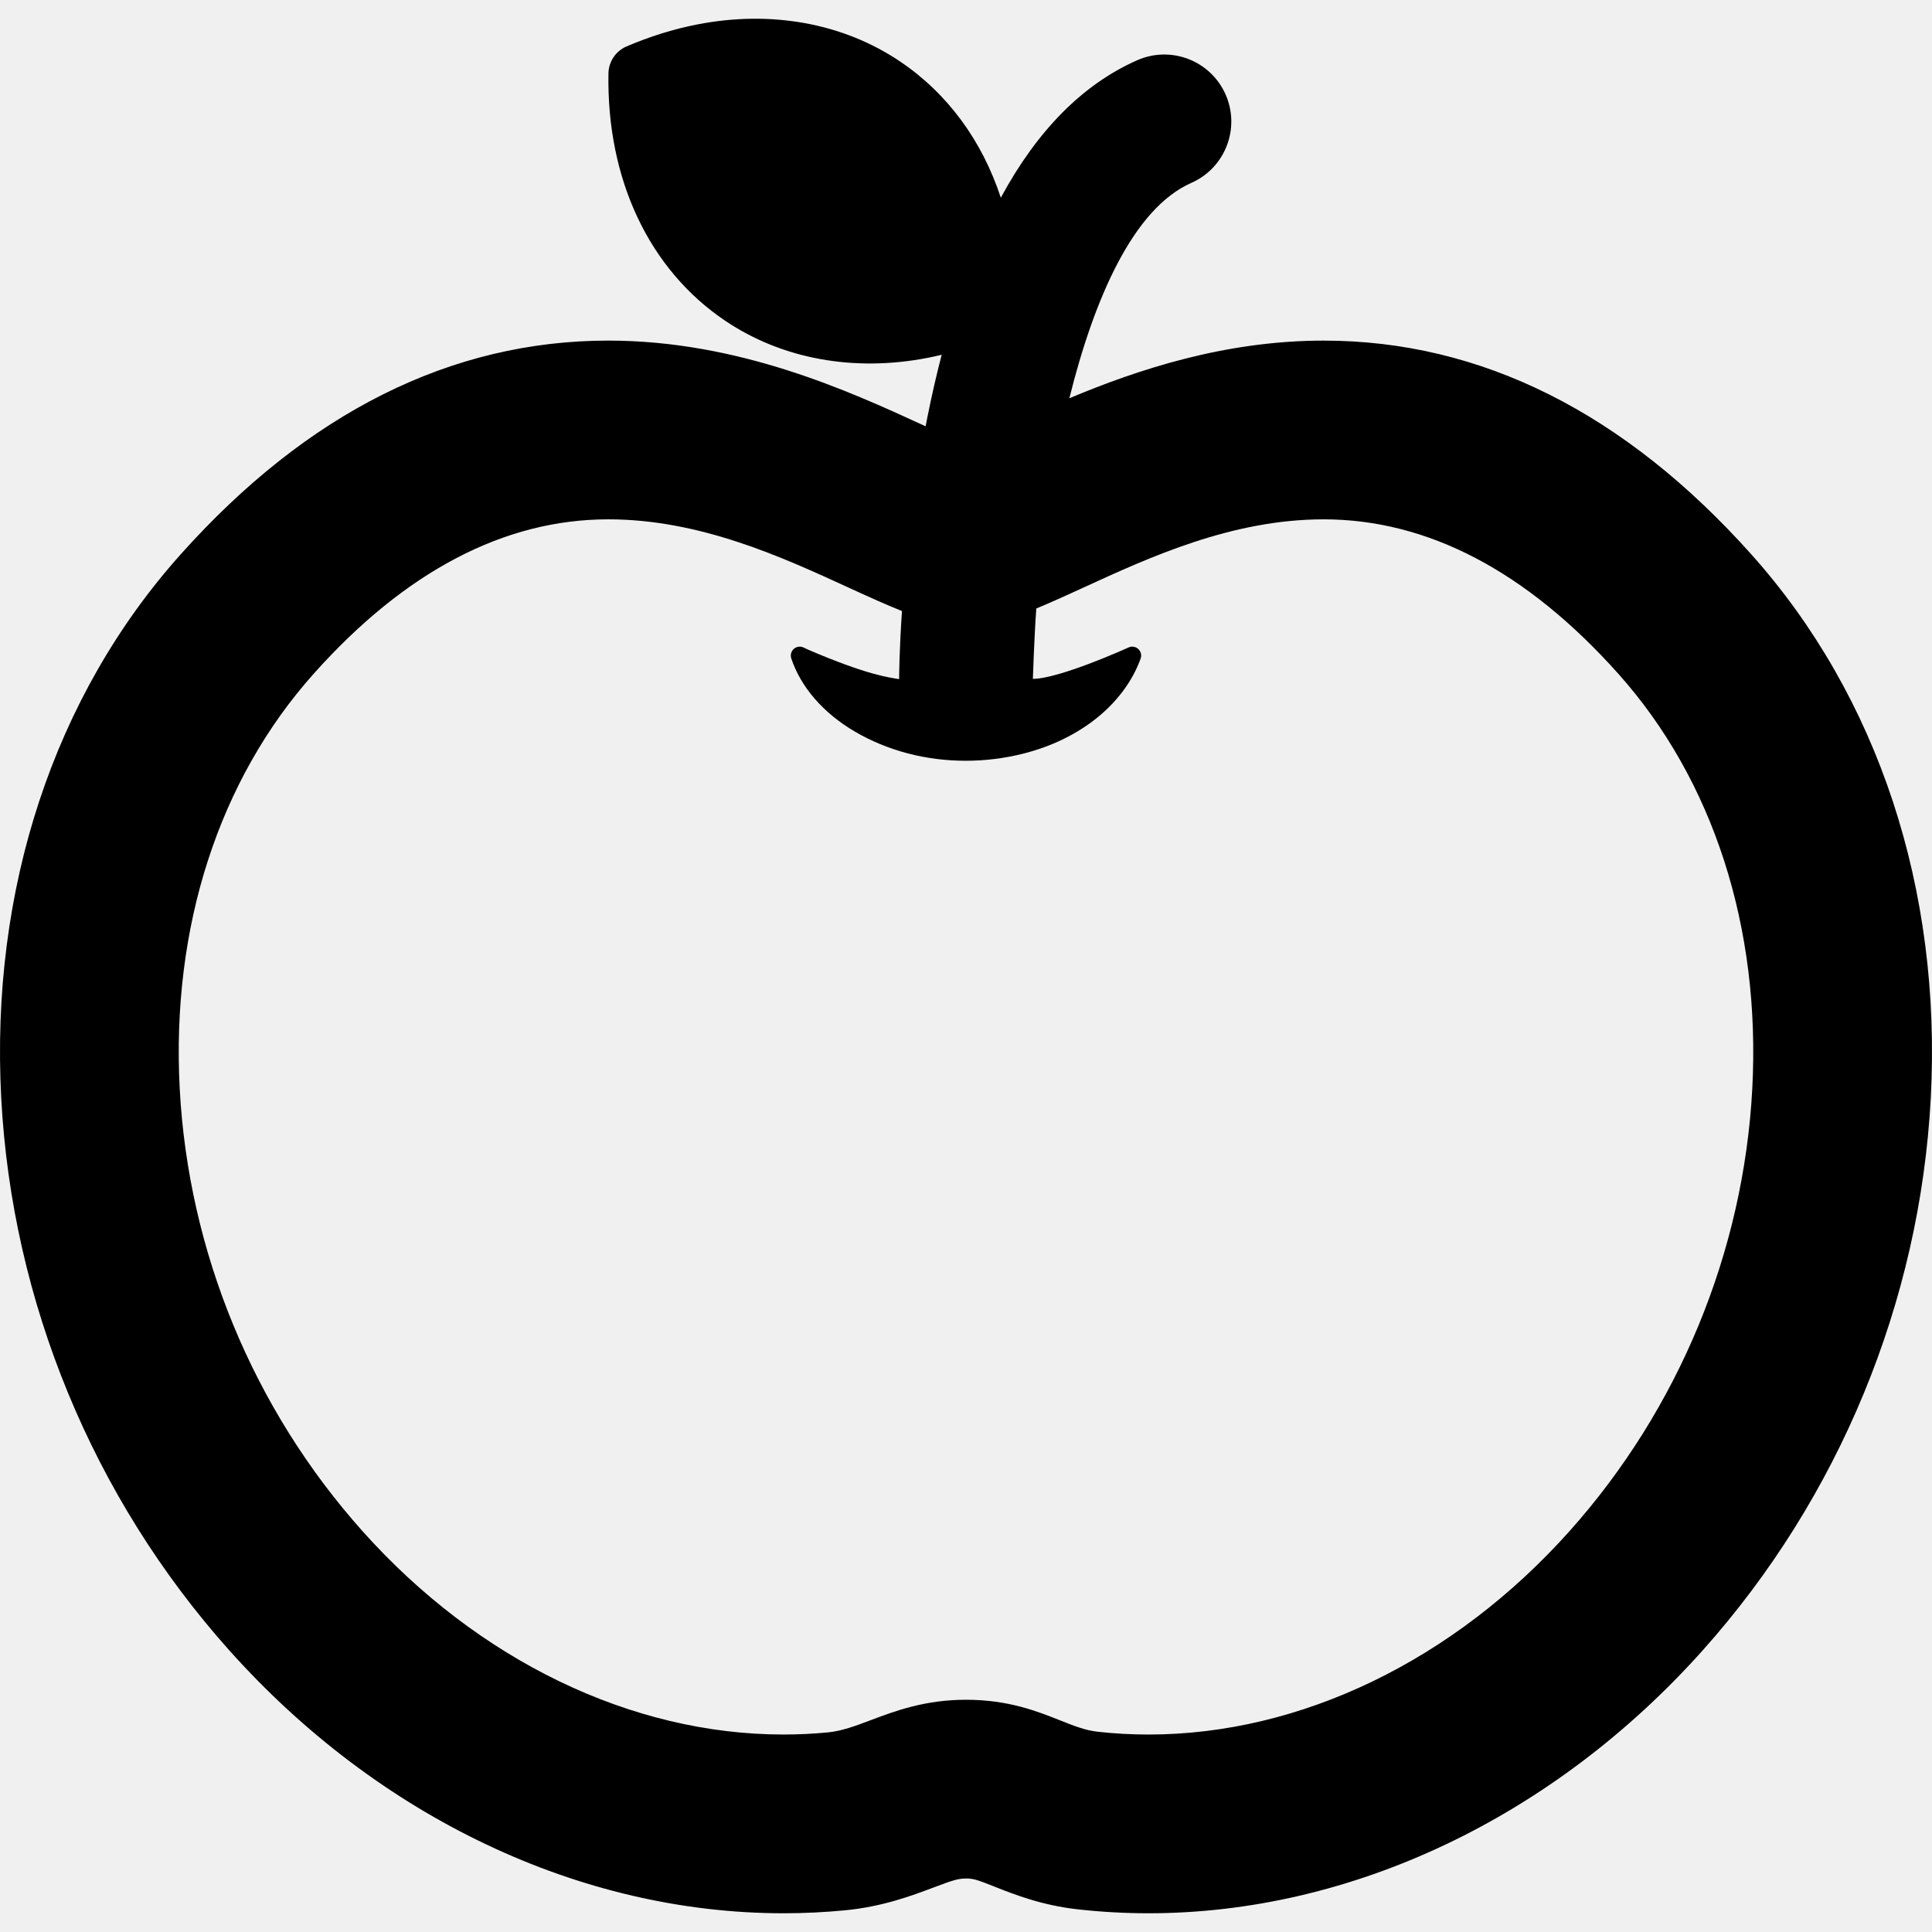
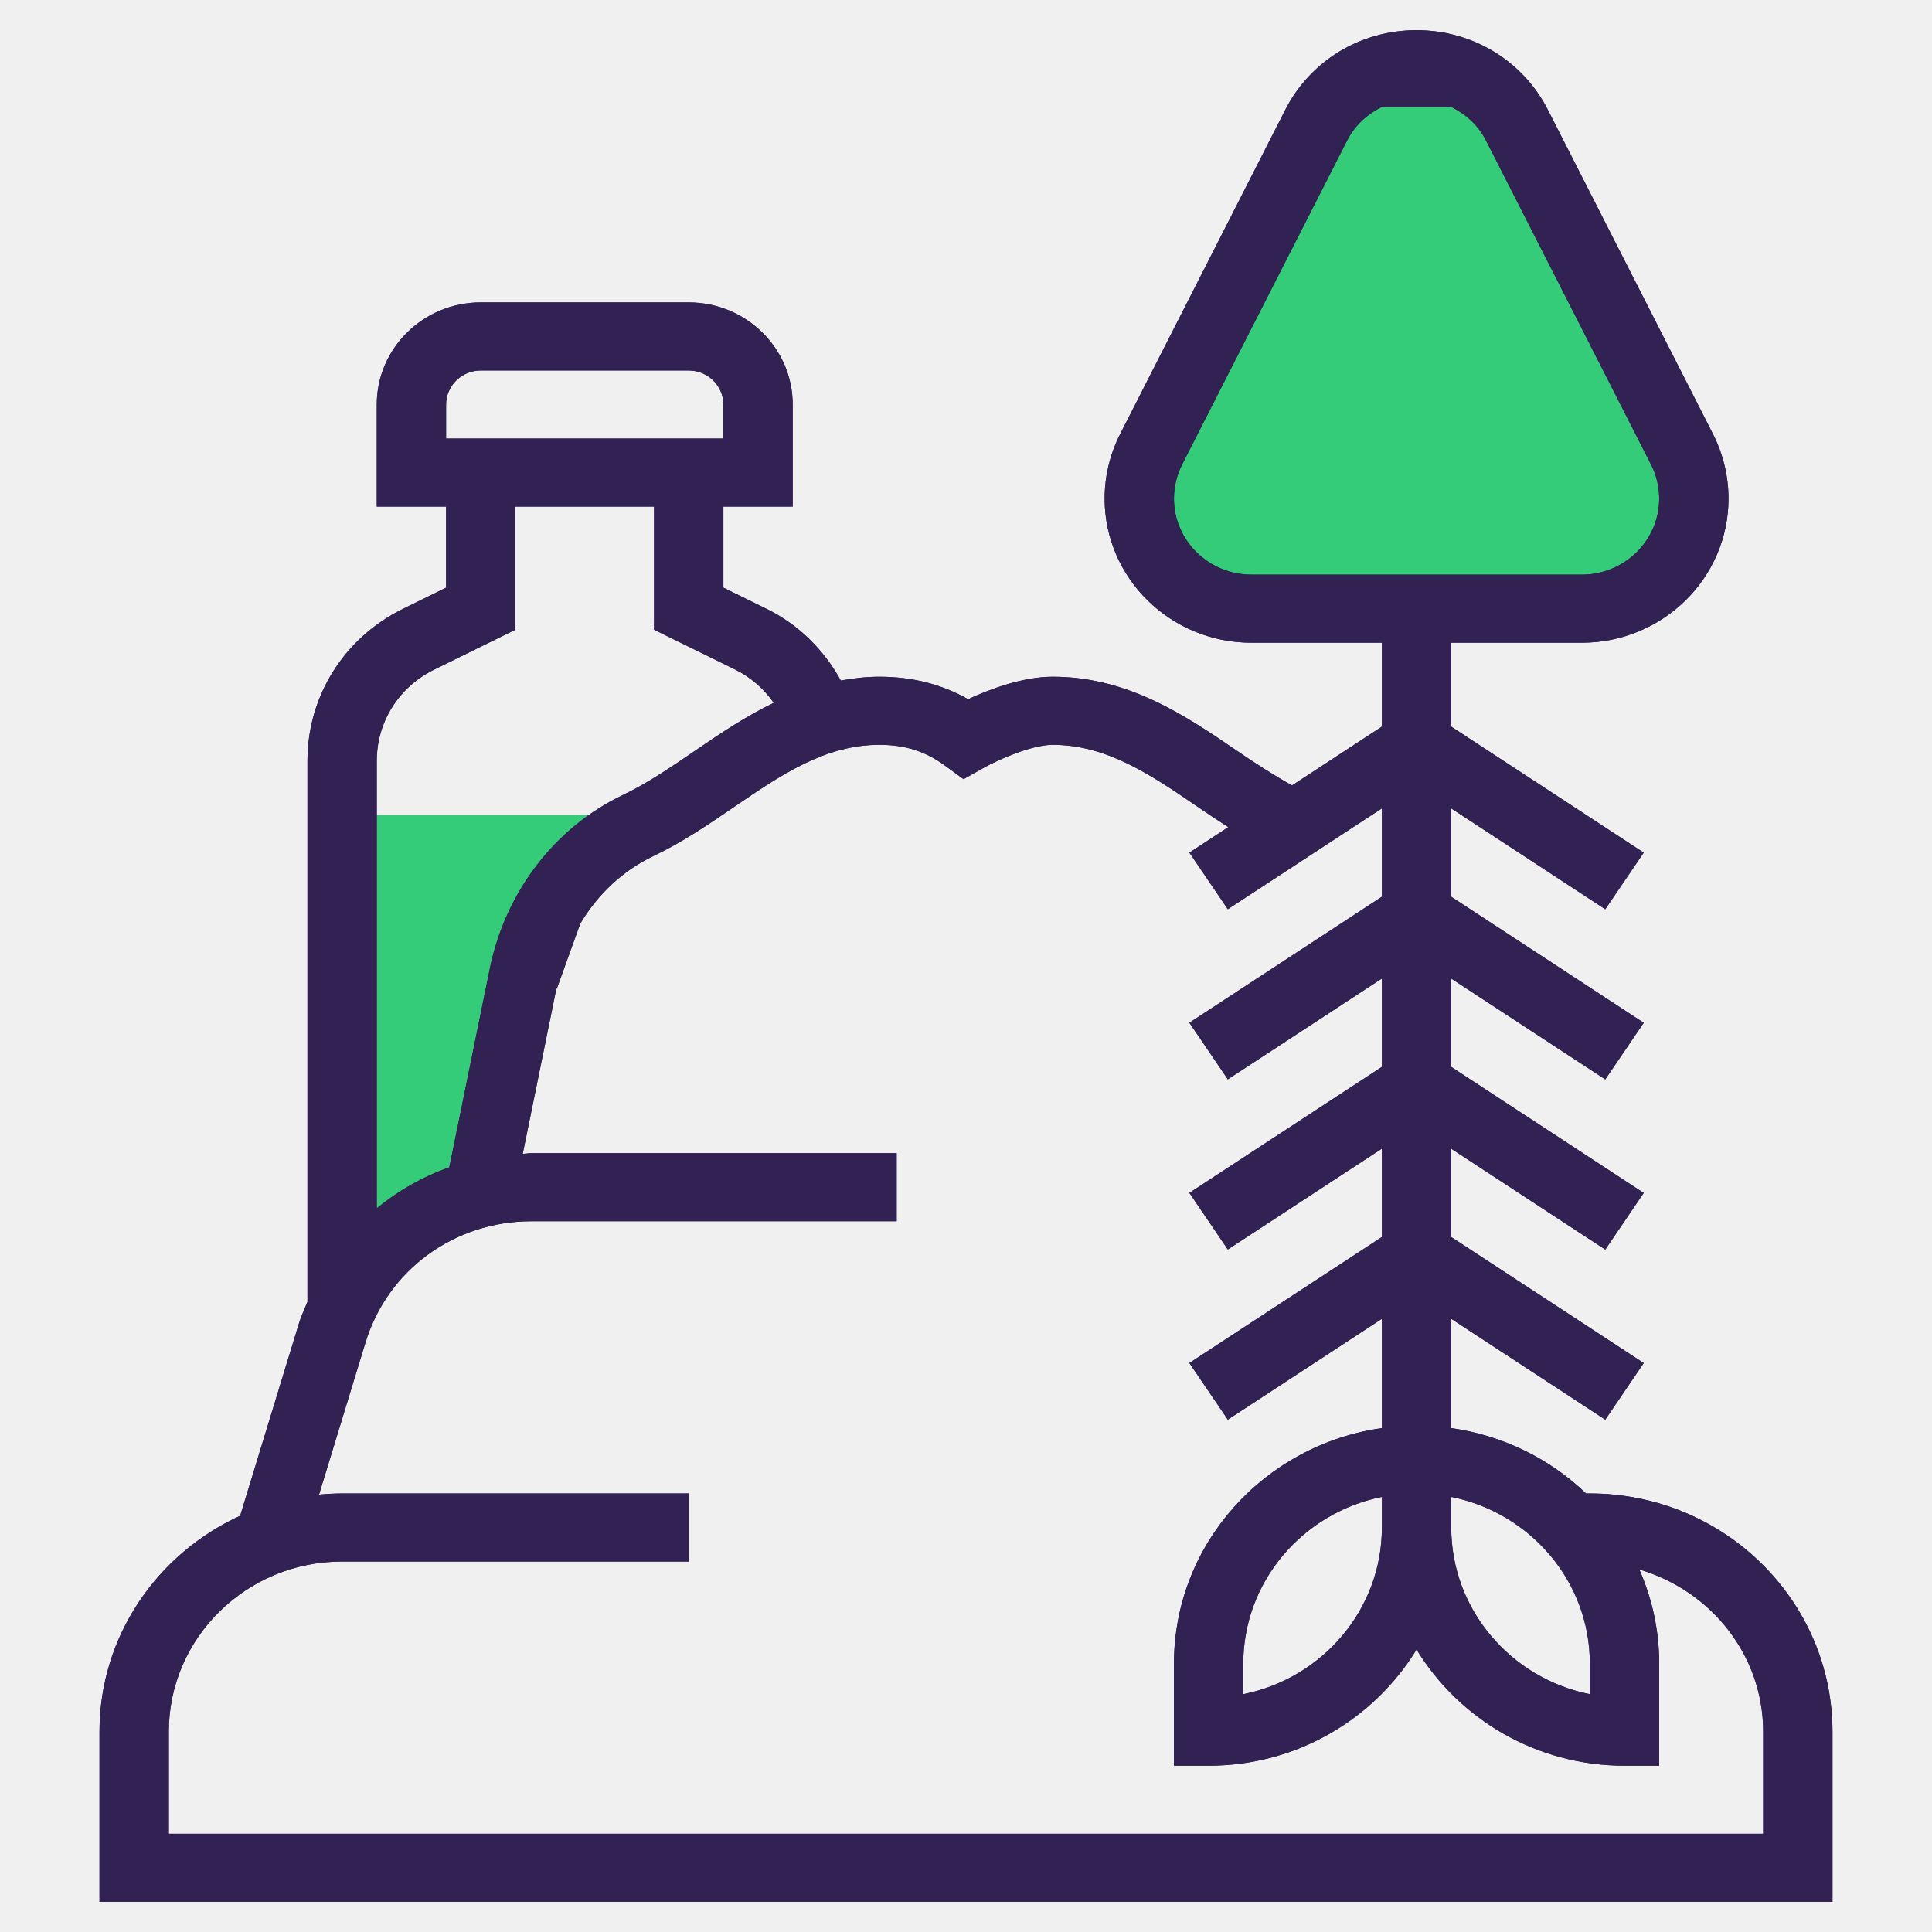
- <svg xmlns="http://www.w3.org/2000/svg" version="1.1" id="Capa_1" x="0px" y="0px" width="400px" height="400px" viewBox="0 0 400 400" style="enable-background:new 0 0 400 400;" xml:space="preserve">
-   <g>
-     <g>
-       <path d="M362.631,114.816c-26.265-29.393-56.064-44.297-88.579-44.297c-20.442,0-38.51,6.002-52.653,11.938    c5.162-20.776,13.275-39.304,25.261-44.598c7.009-3.097,10.181-11.291,7.083-18.301c-3.097-7.01-11.291-10.181-18.3-7.084    c-11.252,4.971-20.685,14.5-28.234,28.461c-3.869-11.79-11.019-21.591-20.894-28.231c-11.771-7.919-26.679-10.631-41.975-7.639    c-4.891,0.957-9.808,2.485-14.611,4.542c-2.242,0.959-3.708,3.143-3.754,5.577c-0.393,21.959,8.429,40.639,24.202,51.247    c11.772,7.919,26.681,10.632,41.978,7.638c0.935-0.184,1.873-0.394,2.81-0.618c-1.074,4.127-2.063,8.438-2.964,12.949    c-0.125,0.622-0.244,1.24-0.363,1.859c-0.201-0.092-0.408-0.188-0.597-0.273c-15.146-6.955-38.037-17.469-65.093-17.469    c-32.513,0-62.314,14.904-88.579,44.298C11.141,144.169-2.039,184.143,0.256,227.374c2.238,42.144,18.999,82.729,47.193,114.287    c30.925,34.609,72.749,54.46,114.749,54.46c4.265,0,8.562-0.207,12.782-0.615c7.797-0.755,13.889-3.055,18.338-4.732    c3.909-1.477,5.075-1.851,6.682-1.851c1.53,0,2.342,0.271,5.828,1.654c4.146,1.646,9.822,3.898,17.335,4.734    c4.82,0.536,9.745,0.81,14.637,0.81h0.003c42,0,83.823-19.85,114.748-54.46c28.194-31.559,44.955-72.146,47.193-114.287    C402.038,184.144,388.858,144.17,362.631,114.816z M362.79,225.412c-1.794,33.764-15.23,66.293-37.837,91.594    c-23.911,26.763-55.677,42.111-87.151,42.111h-0.003c-3.53,0-7.079-0.195-10.548-0.581c-2.566-0.286-4.862-1.197-7.771-2.354    c-4.781-1.898-10.735-4.265-19.479-4.265c-8.532,0-14.748,2.347-19.748,4.234c-3.188,1.2-5.938,2.239-8.836,2.521    c-3.037,0.293-6.139,0.442-9.218,0.442c-31.476,0-63.241-15.351-87.153-42.111c-22.605-25.299-36.042-57.829-37.836-91.594    c-1.773-33.404,8.083-63.925,27.753-85.938c18.942-21.2,39.461-31.949,60.984-31.949c18.965,0,35.98,7.814,49.667,14.101    c4.298,1.973,7.922,3.611,11.132,4.887c-0.539,7.753-0.602,13.797-0.589,14.097c-2.119-0.344-6.598-0.842-18.926-6.137    l-0.854-0.408c-0.669-0.317-1.466-0.208-2.021,0.283c-0.556,0.49-0.766,1.266-0.532,1.969c1.978,5.963,6.662,11.351,13.189,15.165    c6.75,3.944,14.674,6.029,22.918,6.029c3.979,0,7.954-0.487,11.813-1.449c11.872-2.958,20.999-10.32,24.409-19.693    c0.26-0.707,0.062-1.498-0.494-2.004c-0.559-0.506-1.365-0.623-2.041-0.299c-0.484,0.231-14.292,6.457-19.773,6.49    c0.006-0.16,0.312-9.353,0.715-14.573c2.89-1.19,6.106-2.649,9.839-4.364c13.671-6.278,30.688-14.093,49.651-14.093    c21.523,0,42.042,10.75,60.984,31.948C354.706,161.486,364.563,192.008,362.79,225.412z" />
-     </g>
-   </g>
-   <g>
- </g>
-   <g>
- </g>
-   <g>
- </g>
-   <g>
- </g>
-   <g>
- </g>
-   <g>
- </g>
-   <g>
- </g>
-   <g>
- </g>
-   <g>
- </g>
-   <g>
- </g>
-   <g>
- </g>
-   <g>
- </g>
-   <g>
- </g>
-   <g>
- </g>
-   <g>
- </g>
+ <svg xmlns="http://www.w3.org/2000/svg" width="64" height="64" viewBox="0 0 64 64" fill="none">
+   <path d="M11 44V27H22C21.737 27.164 21.463 27.304 21.189 27.433C19.125 28.417 17.705 30.372 17.252 32.573L15.772 39.879L15.784 40.09C13.684 40.605 11.919 42.033 11.012 44H11Z" fill="#34CB79" />
+   <path d="M43.909 2.562L48.515 2L56 16.062V18.312L54.273 20H38.151L37 17.75L37.576 13.812L43.909 2.562Z" fill="#34CB79" />
+   <mask id="path-4-inside-1" fill="white">
+     <path fill-rule="evenodd" clip-rule="evenodd" d="M52.666 49.473C57.098 49.473 60.703 53.013 60.703 57.364V60.745V63H3.296L3.296 60.745V57.364C3.296 54.198 5.209 51.469 7.955 50.212L9.908 43.823C9.963 43.646 10.034 43.48 10.106 43.313C10.132 43.251 10.159 43.189 10.185 43.126V25.205C10.185 23.056 11.401 21.124 13.358 20.164L14.777 19.467V16.782H12.481V13.4C12.481 11.536 14.027 10.018 15.925 10.018H22.814C24.713 10.018 26.259 11.536 26.259 13.4V16.782H23.963V19.467L25.383 20.164C26.45 20.686 27.294 21.525 27.853 22.544C28.261 22.471 28.681 22.418 29.127 22.418C30.215 22.418 31.184 22.663 32.071 23.162C32.755 22.845 33.863 22.418 34.872 22.418C37.384 22.418 39.294 23.723 40.981 24.874L40.983 24.876C41.6 25.297 42.196 25.681 42.8 26.018L45.777 24.07V21.291H41.456C38.774 21.291 36.592 19.149 36.592 16.516C36.592 15.778 36.77 15.04 37.105 14.381L42.575 3.64C43.404 2.011 45.071 1 46.925 1C48.78 1 50.447 2.011 51.276 3.639L56.746 14.38C57.081 15.04 57.259 15.778 57.259 16.516C57.259 19.149 55.078 21.291 52.395 21.291H48.074V24.07L54.451 28.245L53.177 30.121L48.074 26.78V29.706L54.451 33.881L53.177 35.757L48.074 32.416V35.342L54.451 39.518L53.177 41.394L48.074 38.053V40.978L54.451 45.153L53.177 47.029L48.074 43.688V47.308C49.799 47.552 51.349 48.33 52.54 49.473H52.666ZM39.159 15.389C38.983 15.737 38.889 16.127 38.889 16.516C38.889 17.906 40.04 19.036 41.456 19.036H52.395C53.811 19.036 54.963 17.906 54.963 16.516C54.963 16.127 54.87 15.737 54.692 15.389L49.222 4.648C48.968 4.15 48.557 3.78 48.074 3.541H45.777C45.294 3.78 44.883 4.15 44.629 4.648L39.159 15.389ZM52.666 56.122V55.109C52.666 52.387 50.69 50.11 48.074 49.587V50.6C48.074 53.321 50.05 55.599 52.666 56.122ZM41.185 56.122C43.801 55.599 45.777 53.322 45.777 50.6V49.587C43.161 50.11 41.185 52.387 41.185 55.109V56.122ZM15.925 12.273C15.293 12.273 14.777 12.779 14.777 13.4V14.527H23.963V13.4C23.963 12.779 23.447 12.273 22.814 12.273H15.925ZM17.074 20.86L14.385 22.18C13.21 22.756 12.481 23.915 12.481 25.205V40.025C13.194 39.443 14 38.98 14.884 38.67L16.228 32.075C16.743 29.549 18.389 27.403 20.633 26.336C21.44 25.951 22.206 25.428 23.016 24.875C23.822 24.324 24.682 23.741 25.632 23.281C25.306 22.82 24.876 22.436 24.355 22.18L21.666 20.86V16.782H17.074V20.86ZM11.333 51.727C8.168 51.727 5.592 54.256 5.592 57.364V60.745H58.407V57.364C58.407 54.819 56.669 52.688 54.304 51.99C54.726 52.947 54.963 54.001 54.963 55.109V58.491H53.814C50.889 58.491 48.332 56.943 46.925 54.643C45.519 56.943 42.962 58.491 40.037 58.491H38.889V55.109C38.889 51.142 41.888 47.858 45.777 47.308V43.688L40.673 47.028L39.399 45.152L45.777 40.977V38.051L40.673 41.391L39.399 39.516L45.777 35.341V32.415L40.673 35.755L39.399 33.879L45.777 29.705V26.779L40.673 30.12L39.399 28.244L40.689 27.401C40.344 27.178 40.002 26.952 39.672 26.725C38.126 25.669 36.666 24.673 34.872 24.673C34.193 24.673 33.102 25.145 32.574 25.442L31.919 25.811L31.313 25.369C30.657 24.887 29.984 24.673 29.127 24.673C27.334 24.673 25.873 25.669 24.328 26.724C23.48 27.304 22.603 27.903 21.634 28.363C20.633 28.84 19.8 29.625 19.222 30.596L19.222 30.595L19.221 30.598C19.215 30.608 19.209 30.617 19.203 30.627C19.206 30.628 19.208 30.629 19.21 30.629L18.445 32.752C18.441 32.751 18.436 32.749 18.431 32.748L17.316 38.223C17.361 38.221 17.404 38.216 17.448 38.212C17.5 38.206 17.552 38.2 17.606 38.2H29.703V40.455H17.606C15.052 40.455 12.842 42.069 12.108 44.471L10.568 49.511C10.821 49.488 11.075 49.473 11.333 49.473H22.814V51.727H11.333Z" />
+   </mask>
+   <path fill-rule="evenodd" clip-rule="evenodd" d="M52.666 49.473C57.098 49.473 60.703 53.013 60.703 57.364V60.745V63H3.296L3.296 60.745V57.364C3.296 54.198 5.209 51.469 7.955 50.212L9.908 43.823C9.963 43.646 10.034 43.48 10.106 43.313C10.132 43.251 10.159 43.189 10.185 43.126V25.205C10.185 23.056 11.401 21.124 13.358 20.164L14.777 19.467V16.782H12.481V13.4C12.481 11.536 14.027 10.018 15.925 10.018H22.814C24.713 10.018 26.259 11.536 26.259 13.4V16.782H23.963V19.467L25.383 20.164C26.45 20.686 27.294 21.525 27.853 22.544C28.261 22.471 28.681 22.418 29.127 22.418C30.215 22.418 31.184 22.663 32.071 23.162C32.755 22.845 33.863 22.418 34.872 22.418C37.384 22.418 39.294 23.723 40.981 24.874L40.983 24.876C41.6 25.297 42.196 25.681 42.8 26.018L45.777 24.07V21.291H41.456C38.774 21.291 36.592 19.149 36.592 16.516C36.592 15.778 36.77 15.04 37.105 14.381L42.575 3.64C43.404 2.011 45.071 1 46.925 1C48.78 1 50.447 2.011 51.276 3.639L56.746 14.38C57.081 15.04 57.259 15.778 57.259 16.516C57.259 19.149 55.078 21.291 52.395 21.291H48.074V24.07L54.451 28.245L53.177 30.121L48.074 26.78V29.706L54.451 33.881L53.177 35.757L48.074 32.416V35.342L54.451 39.518L53.177 41.394L48.074 38.053V40.978L54.451 45.153L53.177 47.029L48.074 43.688V47.308C49.799 47.552 51.349 48.33 52.54 49.473H52.666ZM39.159 15.389C38.983 15.737 38.889 16.127 38.889 16.516C38.889 17.906 40.04 19.036 41.456 19.036H52.395C53.811 19.036 54.963 17.906 54.963 16.516C54.963 16.127 54.87 15.737 54.692 15.389L49.222 4.648C48.968 4.15 48.557 3.78 48.074 3.541H45.777C45.294 3.78 44.883 4.15 44.629 4.648L39.159 15.389ZM52.666 56.122V55.109C52.666 52.387 50.69 50.11 48.074 49.587V50.6C48.074 53.321 50.05 55.599 52.666 56.122ZM41.185 56.122C43.801 55.599 45.777 53.322 45.777 50.6V49.587C43.161 50.11 41.185 52.387 41.185 55.109V56.122ZM15.925 12.273C15.293 12.273 14.777 12.779 14.777 13.4V14.527H23.963V13.4C23.963 12.779 23.447 12.273 22.814 12.273H15.925ZM17.074 20.86L14.385 22.18C13.21 22.756 12.481 23.915 12.481 25.205V40.025C13.194 39.443 14 38.98 14.884 38.67L16.228 32.075C16.743 29.549 18.389 27.403 20.633 26.336C21.44 25.951 22.206 25.428 23.016 24.875C23.822 24.324 24.682 23.741 25.632 23.281C25.306 22.82 24.876 22.436 24.355 22.18L21.666 20.86V16.782H17.074V20.86ZM11.333 51.727C8.168 51.727 5.592 54.256 5.592 57.364V60.745H58.407V57.364C58.407 54.819 56.669 52.688 54.304 51.99C54.726 52.947 54.963 54.001 54.963 55.109V58.491H53.814C50.889 58.491 48.332 56.943 46.925 54.643C45.519 56.943 42.962 58.491 40.037 58.491H38.889V55.109C38.889 51.142 41.888 47.858 45.777 47.308V43.688L40.673 47.028L39.399 45.152L45.777 40.977V38.051L40.673 41.391L39.399 39.516L45.777 35.341V32.415L40.673 35.755L39.399 33.879L45.777 29.705V26.779L40.673 30.12L39.399 28.244L40.689 27.401C40.344 27.178 40.002 26.952 39.672 26.725C38.126 25.669 36.666 24.673 34.872 24.673C34.193 24.673 33.102 25.145 32.574 25.442L31.919 25.811L31.313 25.369C30.657 24.887 29.984 24.673 29.127 24.673C27.334 24.673 25.873 25.669 24.328 26.724C23.48 27.304 22.603 27.903 21.634 28.363C20.633 28.84 19.8 29.625 19.222 30.596L19.222 30.595L19.221 30.598C19.215 30.608 19.209 30.617 19.203 30.627C19.206 30.628 19.208 30.629 19.21 30.629L18.445 32.752C18.441 32.751 18.436 32.749 18.431 32.748L17.316 38.223C17.361 38.221 17.404 38.216 17.448 38.212C17.5 38.206 17.552 38.2 17.606 38.2H29.703V40.455H17.606C15.052 40.455 12.842 42.069 12.108 44.471L10.568 49.511C10.821 49.488 11.075 49.473 11.333 49.473H22.814V51.727H11.333Z" fill="#322153" />
+   <path d="M60.703 63V64H61.703V63H60.703ZM3.296 63L2.296 63L2.296 64H3.296V63ZM3.296 60.745H2.296V60.745L3.296 60.745ZM7.955 50.212L8.371 51.121L8.78 50.934L8.912 50.504L7.955 50.212ZM9.908 43.823L8.953 43.526L8.951 43.53L9.908 43.823ZM10.106 43.313L11.024 43.708L11.024 43.708L10.106 43.313ZM10.185 43.126L11.109 43.508L11.185 43.324V43.126H10.185ZM13.358 20.164L13.799 21.061L13.799 21.061L13.358 20.164ZM14.777 19.467L15.218 20.364L15.777 20.09V19.467H14.777ZM14.777 16.782H15.777V15.782H14.777V16.782ZM12.481 16.782H11.481V17.782H12.481V16.782ZM26.259 16.782V17.782H27.259V16.782H26.259ZM23.963 16.782V15.782H22.963V16.782H23.963ZM23.963 19.467H22.963V20.09L23.522 20.364L23.963 19.467ZM25.383 20.164L24.942 21.061L24.942 21.062L25.383 20.164ZM27.853 22.544L26.976 23.025L27.321 23.655L28.029 23.529L27.853 22.544ZM32.071 23.162L31.58 24.033L32.026 24.285L32.491 24.07L32.071 23.162ZM40.981 24.874L41.545 24.049L41.545 24.048L40.981 24.874ZM40.983 24.876L40.419 25.701L40.419 25.702L40.983 24.876ZM42.8 26.018L42.312 26.891L42.841 27.187L43.348 26.855L42.8 26.018ZM45.777 24.07L46.325 24.906L46.777 24.61V24.07H45.777ZM45.777 21.291H46.777V20.291H45.777V21.291ZM37.105 14.381L36.214 13.927L36.214 13.928L37.105 14.381ZM42.575 3.64L43.466 4.094L43.466 4.094L42.575 3.64ZM51.276 3.639L52.167 3.185L52.167 3.185L51.276 3.639ZM56.746 14.38L57.638 13.927L57.637 13.926L56.746 14.38ZM48.074 21.291V20.291H47.074V21.291H48.074ZM48.074 24.07H47.074V24.61L47.526 24.906L48.074 24.07ZM54.451 28.245L55.278 28.807L55.849 27.965L54.998 27.408L54.451 28.245ZM53.177 30.121L52.629 30.957L53.452 31.496L54.004 30.683L53.177 30.121ZM48.074 26.78L48.621 25.943L47.074 24.93V26.78H48.074ZM48.074 29.706H47.074V30.246L47.526 30.542L48.074 29.706ZM54.451 33.881L55.278 34.443L55.849 33.602L54.998 33.045L54.451 33.881ZM53.177 35.757L52.629 36.594L53.452 37.133L54.004 36.319L53.177 35.757ZM48.074 32.416L48.621 31.579L47.074 30.566V32.416H48.074ZM48.074 35.342H47.074V35.883L47.526 36.179L48.074 35.342ZM54.451 39.518L55.278 40.08L55.849 39.238L54.998 38.681L54.451 39.518ZM53.177 41.394L52.629 42.23L53.452 42.769L54.004 41.955L53.177 41.394ZM48.074 38.053L48.621 37.216L47.074 36.203V38.053H48.074ZM48.074 40.978H47.074V41.519L47.526 41.815L48.074 40.978ZM54.451 45.153L55.278 45.715L55.849 44.873L54.998 44.316L54.451 45.153ZM53.177 47.029L52.629 47.865L53.452 48.404L54.004 47.591L53.177 47.029ZM48.074 43.688L48.621 42.851L47.074 41.838V43.688H48.074ZM48.074 47.308H47.074V48.177L47.934 48.299L48.074 47.308ZM52.54 49.473L51.848 50.194L52.138 50.473H52.54V49.473ZM39.159 15.389L38.268 14.935L38.267 14.937L39.159 15.389ZM54.692 15.389L53.801 15.842L53.801 15.843L54.692 15.389ZM49.222 4.648L50.113 4.194L50.113 4.193L49.222 4.648ZM48.074 3.541L48.517 2.644L48.307 2.541H48.074V3.541ZM45.777 3.541V2.541H45.544L45.334 2.644L45.777 3.541ZM44.629 4.648L43.738 4.193L43.738 4.194L44.629 4.648ZM52.666 56.122L52.47 57.103L53.666 57.342V56.122H52.666ZM48.074 49.587L48.27 48.606L47.074 48.367V49.587H48.074ZM41.185 56.122H40.185V57.342L41.381 57.103L41.185 56.122ZM45.777 49.587H46.777V48.367L45.581 48.606L45.777 49.587ZM14.777 14.527H13.777V15.527H14.777V14.527ZM23.963 14.527V15.527H24.963V14.527H23.963ZM14.385 22.18L14.825 23.078L14.826 23.078L14.385 22.18ZM17.074 20.86L17.514 21.758L18.074 21.484V20.86H17.074ZM12.481 40.025H11.481V42.132L13.113 40.8L12.481 40.025ZM14.884 38.67L15.215 39.614L15.75 39.426L15.864 38.87L14.884 38.67ZM16.228 32.075L15.248 31.876L15.248 31.876L16.228 32.075ZM20.633 26.336L21.063 27.239L21.063 27.238L20.633 26.336ZM23.016 24.875L22.452 24.049L22.452 24.049L23.016 24.875ZM25.632 23.281L26.069 24.18L27.131 23.665L26.448 22.702L25.632 23.281ZM24.355 22.18L24.796 21.283L24.355 22.18ZM21.666 20.86H20.666V21.484L21.226 21.758L21.666 20.86ZM21.666 16.782H22.666V15.782H21.666V16.782ZM17.074 16.782V15.782H16.074V16.782H17.074ZM5.592 60.745H4.592V61.745H5.592V60.745ZM58.407 60.745V61.745H59.407V60.745H58.407ZM54.304 51.99L54.587 51.031L52.52 50.42L53.389 52.393L54.304 51.99ZM54.963 58.491V59.491H55.963V58.491H54.963ZM46.925 54.643L47.779 54.122L46.925 52.727L46.072 54.122L46.925 54.643ZM38.889 58.491H37.889V59.491H38.889V58.491ZM45.777 47.308L45.917 48.299L46.777 48.177V47.308H45.777ZM45.777 43.688H46.777V41.838L45.23 42.851L45.777 43.688ZM40.673 47.028L39.846 47.59L40.398 48.403L41.221 47.864L40.673 47.028ZM39.399 45.152L38.852 44.315L38.001 44.872L38.572 45.714L39.399 45.152ZM45.777 40.977L46.325 41.814L46.777 41.518V40.977H45.777ZM45.777 38.051H46.777V36.202L45.23 37.215L45.777 38.051ZM40.673 41.391L39.846 41.953L40.398 42.766L41.221 42.228L40.673 41.391ZM39.399 39.516L38.852 38.679L38.001 39.236L38.572 40.077L39.399 39.516ZM45.777 35.341L46.325 36.178L46.777 35.882V35.341H45.777ZM45.777 32.415H46.777V30.566L45.23 31.578L45.777 32.415ZM40.673 35.755L39.846 36.317L40.398 37.13L41.221 36.592L40.673 35.755ZM39.399 33.879L38.852 33.042L38.001 33.599L38.572 34.441L39.399 33.879ZM45.777 29.705L46.325 30.541L46.777 30.245V29.705H45.777ZM45.777 26.779H46.777V24.929L45.23 25.942L45.777 26.779ZM40.673 30.12L39.846 30.681L40.398 31.495L41.221 30.956L40.673 30.12ZM39.399 28.244L38.852 27.407L38 27.964L38.572 28.806L39.399 28.244ZM40.689 27.401L41.236 28.238L42.522 27.396L41.232 26.561L40.689 27.401ZM39.672 26.725L40.237 25.901L40.236 25.9L39.672 26.725ZM32.574 25.442L32.084 24.57L32.082 24.571L32.574 25.442ZM31.919 25.811L31.33 26.619L31.85 26.998L32.411 26.682L31.919 25.811ZM31.313 25.369L30.721 26.174L30.724 26.176L31.313 25.369ZM24.328 26.724L23.764 25.898L23.763 25.899L24.328 26.724ZM21.634 28.363L21.205 27.46L21.205 27.46L21.634 28.363ZM19.222 30.596L18.869 31.531L19.653 31.827L20.081 31.107L19.222 30.596ZM19.222 30.595L19.575 29.66L18.625 29.301L18.281 30.257L19.222 30.595ZM19.221 30.598L20.08 31.109L20.129 31.026L20.162 30.936L19.221 30.598ZM19.203 30.627L18.341 30.121L17.711 31.194L18.895 31.578L19.203 30.627ZM19.21 30.629L20.151 30.968L20.5 29.998L19.52 29.678L19.21 30.629ZM18.445 32.752L18.147 33.706L19.062 33.993L19.386 33.091L18.445 32.752ZM18.431 32.748L18.726 31.792L17.671 31.466L17.451 32.548L18.431 32.748ZM17.316 38.223L16.336 38.023L16.083 39.264L17.349 39.222L17.316 38.223ZM17.448 38.212L17.339 37.218L17.339 37.218L17.448 38.212ZM29.703 38.2H30.703V37.2H29.703V38.2ZM29.703 40.455V41.455H30.703V40.455H29.703ZM12.108 44.471L11.151 44.179L11.151 44.179L12.108 44.471ZM10.568 49.511L9.612 49.219L9.176 50.646L10.662 50.507L10.568 49.511ZM22.814 49.473H23.814V48.473H22.814V49.473ZM22.814 51.727V52.727H23.814V51.727H22.814ZM61.703 57.364C61.703 52.443 57.633 48.473 52.666 48.473V50.473C56.563 50.473 59.703 53.582 59.703 57.364H61.703ZM61.703 60.745V57.364H59.703V60.745H61.703ZM61.703 63V60.745H59.703V63H61.703ZM3.296 64H60.703V62H3.296V64ZM2.296 60.745L2.296 63L4.296 63L4.296 60.745L2.296 60.745ZM2.296 57.364V60.745H4.296V57.364H2.296ZM7.539 49.303C4.46 50.712 2.296 53.782 2.296 57.364H4.296C4.296 54.615 5.957 52.226 8.371 51.121L7.539 49.303ZM8.951 43.53L6.999 49.92L8.912 50.504L10.864 44.115L8.951 43.53ZM9.187 42.918C9.118 43.078 9.026 43.291 8.953 43.526L10.863 44.119C10.9 44.001 10.95 43.882 11.024 43.708L9.187 42.918ZM9.26 42.745C9.238 42.8 9.214 42.855 9.187 42.918L11.024 43.708C11.051 43.647 11.08 43.578 11.109 43.508L9.26 42.745ZM9.185 25.205V43.126H11.185V25.205H9.185ZM12.918 19.266C10.624 20.391 9.185 22.668 9.185 25.205H11.185C11.185 23.445 12.177 21.857 13.799 21.061L12.918 19.266ZM14.337 18.569L12.918 19.266L13.799 21.061L15.218 20.364L14.337 18.569ZM13.777 16.782V19.467H15.777V16.782H13.777ZM12.481 17.782H14.777V15.782H12.481V17.782ZM11.481 13.4V16.782H13.481V13.4H11.481ZM15.925 9.018C13.492 9.018 11.481 10.966 11.481 13.4H13.481C13.481 12.105 14.562 11.018 15.925 11.018V9.018ZM22.814 9.018H15.925V11.018H22.814V9.018ZM27.259 13.4C27.259 10.966 25.248 9.018 22.814 9.018V11.018C24.178 11.018 25.259 12.105 25.259 13.4H27.259ZM27.259 16.782V13.4H25.259V16.782H27.259ZM23.963 17.782H26.259V15.782H23.963V17.782ZM24.963 19.467V16.782H22.963V19.467H24.963ZM25.823 19.266L24.403 18.569L23.522 20.364L24.942 21.061L25.823 19.266ZM28.73 22.064C28.078 20.874 27.085 19.884 25.823 19.266L24.942 21.062C25.814 21.489 26.511 22.177 26.976 23.025L28.73 22.064ZM29.127 21.418C28.602 21.418 28.119 21.48 27.676 21.56L28.029 23.529C28.403 23.462 28.761 23.418 29.127 23.418V21.418ZM32.562 22.291C31.515 21.701 30.374 21.418 29.127 21.418V23.418C30.056 23.418 30.854 23.624 31.58 24.033L32.562 22.291ZM34.872 21.418C33.634 21.418 32.359 21.927 31.651 22.255L32.491 24.07C33.151 23.764 34.093 23.418 34.872 23.418V21.418ZM41.545 24.048C39.888 22.917 37.735 21.418 34.872 21.418V23.418C37.033 23.418 38.701 24.528 40.417 25.7L41.545 24.048ZM41.547 24.05L41.545 24.049L40.416 25.7L40.419 25.701L41.547 24.05ZM43.289 25.146C42.72 24.828 42.151 24.462 41.547 24.05L40.419 25.702C41.05 26.132 41.672 26.533 42.312 26.891L43.289 25.146ZM45.23 23.233L42.253 25.182L43.348 26.855L46.325 24.906L45.23 23.233ZM44.777 21.291V24.07H46.777V21.291H44.777ZM41.456 22.291H45.777V20.291H41.456V22.291ZM35.592 16.516C35.592 19.719 38.239 22.291 41.456 22.291V20.291C39.309 20.291 37.592 18.58 37.592 16.516H35.592ZM36.214 13.928C35.808 14.727 35.592 15.62 35.592 16.516H37.592C37.592 15.937 37.732 15.354 37.997 14.834L36.214 13.928ZM41.684 3.186L36.214 13.927L37.996 14.835L43.466 4.094L41.684 3.186ZM46.925 0C44.702 0 42.687 1.216 41.684 3.186L43.466 4.094C44.122 2.806 45.44 2 46.925 2V0ZM52.167 3.185C51.164 1.216 49.149 0 46.925 0V2C48.411 2 49.73 2.806 50.385 4.093L52.167 3.185ZM57.637 13.926L52.167 3.185L50.385 4.093L55.855 14.834L57.637 13.926ZM58.259 16.516C58.259 15.62 58.043 14.727 57.638 13.927L55.854 14.832C56.119 15.354 56.259 15.937 56.259 16.516H58.259ZM52.395 22.291C55.612 22.291 58.259 19.719 58.259 16.516H56.259C56.259 18.58 54.543 20.291 52.395 20.291V22.291ZM48.074 22.291H52.395V20.291H48.074V22.291ZM49.074 24.07V21.291H47.074V24.07H49.074ZM54.998 27.408L48.621 23.233L47.526 24.906L53.903 29.082L54.998 27.408ZM54.004 30.683L55.278 28.807L53.623 27.683L52.35 29.559L54.004 30.683ZM47.526 27.616L52.629 30.957L53.725 29.284L48.621 25.943L47.526 27.616ZM49.074 29.706V26.78H47.074V29.706H49.074ZM54.998 33.045L48.621 28.869L47.526 30.542L53.903 34.718L54.998 33.045ZM54.004 36.319L55.278 34.443L53.623 33.32L52.35 35.196L54.004 36.319ZM47.526 33.253L52.629 36.594L53.725 34.921L48.621 31.579L47.526 33.253ZM49.074 35.342V32.416H47.074V35.342H49.074ZM54.998 38.681L48.621 34.506L47.526 36.179L53.903 40.354L54.998 38.681ZM54.004 41.955L55.278 40.08L53.623 38.956L52.35 40.832L54.004 41.955ZM47.526 38.889L52.629 42.23L53.725 40.557L48.621 37.216L47.526 38.889ZM49.074 40.978V38.053H47.074V40.978H49.074ZM54.998 44.316L48.621 40.142L47.526 41.815L53.903 45.99L54.998 44.316ZM54.004 47.591L55.278 45.715L53.623 44.591L52.35 46.467L54.004 47.591ZM47.526 44.524L52.629 47.865L53.725 46.192L48.621 42.851L47.526 44.524ZM49.074 47.308V43.688H47.074V47.308H49.074ZM53.233 48.751C51.893 47.465 50.15 46.591 48.213 46.318L47.934 48.299C49.449 48.512 50.806 49.194 51.848 50.194L53.233 48.751ZM52.666 48.473H52.54V50.473H52.666V48.473ZM39.889 16.516C39.889 16.286 39.945 16.051 40.051 15.841L38.267 14.937C38.021 15.423 37.889 15.968 37.889 16.516H39.889ZM41.456 18.036C40.575 18.036 39.889 17.336 39.889 16.516H37.889C37.889 18.475 39.505 20.036 41.456 20.036V18.036ZM52.395 18.036H41.456V20.036H52.395V18.036ZM53.963 16.516C53.963 17.336 53.276 18.036 52.395 18.036V20.036C54.346 20.036 55.963 18.475 55.963 16.516H53.963ZM53.801 15.843C53.907 16.05 53.963 16.284 53.963 16.516H55.963C55.963 15.969 55.832 15.424 55.583 14.934L53.801 15.843ZM48.331 5.101L53.801 15.842L55.583 14.935L50.113 4.194L48.331 5.101ZM47.63 4.437C47.948 4.594 48.188 4.821 48.331 5.102L50.113 4.193C49.748 3.478 49.166 2.965 48.517 2.644L47.63 4.437ZM45.777 4.541H48.074V2.541H45.777V4.541ZM45.52 5.102C45.663 4.821 45.903 4.594 46.221 4.437L45.334 2.644C44.685 2.965 44.103 3.478 43.738 4.193L45.52 5.102ZM40.05 15.842L45.52 5.101L43.738 4.194L38.268 14.935L40.05 15.842ZM51.666 55.109V56.122H53.666V55.109H51.666ZM47.878 50.567C50.049 51.001 51.666 52.886 51.666 55.109H53.666C53.666 51.887 51.331 49.218 48.27 48.606L47.878 50.567ZM49.074 50.6V49.587H47.074V50.6H49.074ZM52.862 55.142C50.691 54.708 49.074 52.822 49.074 50.6H47.074C47.074 53.821 49.409 56.491 52.47 57.103L52.862 55.142ZM44.777 50.6C44.777 52.823 43.16 54.708 40.989 55.142L41.381 57.103C44.442 56.491 46.777 53.822 46.777 50.6H44.777ZM44.777 49.587V50.6H46.777V49.587H44.777ZM42.185 55.109C42.185 52.886 43.802 51.001 45.973 50.567L45.581 48.606C42.52 49.218 40.185 51.887 40.185 55.109H42.185ZM42.185 56.122V55.109H40.185V56.122H42.185ZM15.777 13.4C15.777 13.349 15.828 13.273 15.925 13.273V11.273C14.758 11.273 13.777 12.21 13.777 13.4H15.777ZM15.777 14.527V13.4H13.777V14.527H15.777ZM23.963 13.527H14.777V15.527H23.963V13.527ZM22.963 13.4V14.527H24.963V13.4H22.963ZM22.814 13.273C22.912 13.273 22.963 13.349 22.963 13.4H24.963C24.963 12.21 23.982 11.273 22.814 11.273V13.273ZM15.925 13.273H22.814V11.273H15.925V13.273ZM14.826 23.078L17.514 21.758L16.633 19.963L13.944 21.283L14.826 23.078ZM13.481 25.205C13.481 24.303 13.987 23.489 14.825 23.078L13.945 21.282C12.433 22.023 11.481 23.527 11.481 25.205H13.481ZM13.481 40.025V25.205H11.481V40.025H13.481ZM14.553 37.726C13.554 38.077 12.647 38.599 11.849 39.25L13.113 40.8C13.742 40.287 14.447 39.883 15.215 39.614L14.553 37.726ZM15.248 31.876L13.904 38.47L15.864 38.87L17.208 32.275L15.248 31.876ZM20.203 25.433C17.664 26.641 15.823 29.056 15.248 31.876L17.207 32.275C17.663 30.043 19.115 28.165 21.063 27.239L20.203 25.433ZM22.452 24.049C21.629 24.611 20.928 25.087 20.203 25.433L21.063 27.238C21.953 26.814 22.784 26.245 23.58 25.701L22.452 24.049ZM25.196 22.381C24.17 22.878 23.253 23.502 22.452 24.049L23.58 25.701C24.392 25.146 25.195 24.604 26.069 24.18L25.196 22.381ZM23.914 23.078C24.273 23.254 24.578 23.523 24.816 23.859L26.448 22.702C26.034 22.118 25.48 21.619 24.796 21.283L23.914 23.078ZM21.226 21.758L23.914 23.078L24.796 21.283L22.107 19.963L21.226 21.758ZM20.666 16.782V20.86H22.666V16.782H20.666ZM17.074 17.782H21.666V15.782H17.074V17.782ZM18.074 20.86V16.782H16.074V20.86H18.074ZM6.592 57.364C6.592 54.825 8.703 52.727 11.333 52.727V50.727C7.633 50.727 4.592 53.686 4.592 57.364H6.592ZM6.592 60.745V57.364H4.592V60.745H6.592ZM58.407 59.745H5.592V61.745H58.407V59.745ZM57.407 57.364V60.745H59.407V57.364H57.407ZM54.021 52.949C55.992 53.531 57.407 55.294 57.407 57.364H59.407C59.407 54.343 57.345 51.845 54.587 51.031L54.021 52.949ZM55.963 55.109C55.963 53.857 55.695 52.666 55.22 51.587L53.389 52.393C53.757 53.228 53.963 54.145 53.963 55.109H55.963ZM55.963 58.491V55.109H53.963V58.491H55.963ZM53.814 59.491H54.963V57.491H53.814V59.491ZM46.072 55.165C47.654 57.751 50.529 59.491 53.814 59.491V57.491C51.249 57.491 49.01 56.135 47.779 54.122L46.072 55.165ZM40.037 59.491C43.322 59.491 46.197 57.751 47.779 55.165L46.072 54.122C44.841 56.135 42.602 57.491 40.037 57.491V59.491ZM38.889 59.491H40.037V57.491H38.889V59.491ZM37.889 55.109V58.491H39.889V55.109H37.889ZM45.637 46.318C41.279 46.935 37.889 50.621 37.889 55.109H39.889C39.889 51.664 42.498 48.782 45.917 48.299L45.637 46.318ZM44.777 43.688V47.308H46.777V43.688H44.777ZM41.221 47.864L46.325 44.525L45.23 42.851L40.125 46.191L41.221 47.864ZM38.572 45.714L39.846 47.59L41.5 46.466L40.227 44.59L38.572 45.714ZM45.23 40.141L38.852 44.315L39.947 45.989L46.325 41.814L45.23 40.141ZM44.777 38.051V40.977H46.777V38.051H44.777ZM41.221 42.228L46.325 38.888L45.23 37.215L40.125 40.555L41.221 42.228ZM38.572 40.077L39.846 41.953L41.5 40.83L40.227 38.954L38.572 40.077ZM45.23 34.504L38.852 38.679L39.947 40.352L46.325 36.178L45.23 34.504ZM44.777 32.415V35.341H46.777V32.415H44.777ZM41.221 36.592L46.325 33.252L45.23 31.578L40.125 34.918L41.221 36.592ZM38.572 34.441L39.846 36.317L41.5 35.193L40.227 33.317L38.572 34.441ZM45.23 28.868L38.852 33.042L39.947 34.716L46.325 30.541L45.23 28.868ZM44.777 26.779V29.705H46.777V26.779H44.777ZM41.221 30.956L46.325 27.615L45.23 25.942L40.125 29.283L41.221 30.956ZM38.572 28.806L39.846 30.681L41.5 29.558L40.227 27.682L38.572 28.806ZM40.141 26.564L38.852 27.407L39.947 29.081L41.236 28.238L40.141 26.564ZM39.106 27.55C39.447 27.783 39.796 28.014 40.145 28.24L41.232 26.561C40.892 26.341 40.558 26.121 40.237 25.901L39.106 27.55ZM34.872 25.673C36.304 25.673 37.508 26.458 39.108 27.551L40.236 25.9C38.744 24.88 37.027 23.673 34.872 23.673V25.673ZM33.063 26.314C33.28 26.192 33.636 26.022 34.01 25.885C34.408 25.739 34.715 25.673 34.872 25.673V23.673C34.35 23.673 33.771 23.843 33.322 24.007C32.849 24.18 32.395 24.395 32.084 24.57L33.063 26.314ZM32.411 26.682L33.065 26.312L32.082 24.571L31.428 24.94L32.411 26.682ZM30.724 26.176L31.33 26.619L32.509 25.003L31.902 24.561L30.724 26.176ZM29.127 25.673C29.783 25.673 30.247 25.826 30.721 26.174L31.905 24.563C31.068 23.948 30.184 23.673 29.127 23.673V25.673ZM24.891 27.55C26.491 26.458 27.695 25.673 29.127 25.673V23.673C26.972 23.673 25.255 24.88 23.764 25.898L24.891 27.55ZM22.064 29.266C23.114 28.767 24.054 28.123 24.892 27.549L23.763 25.899C22.907 26.485 22.092 27.038 21.205 27.46L22.064 29.266ZM20.081 31.107C20.565 30.294 21.254 29.652 22.064 29.266L21.205 27.46C20.012 28.028 19.035 28.955 18.363 30.084L20.081 31.107ZM18.868 31.531L18.869 31.531L19.576 29.66L19.575 29.66L18.868 31.531ZM20.162 30.936L20.163 30.934L18.281 30.257L18.28 30.259L20.162 30.936ZM20.066 31.134C20.071 31.125 20.076 31.117 20.08 31.109L18.362 30.086C18.355 30.098 18.348 30.109 18.341 30.121L20.066 31.134ZM19.52 29.678C19.517 29.678 19.515 29.677 19.512 29.676L18.895 31.578C18.896 31.579 18.898 31.579 18.9 31.58L19.52 29.678ZM19.386 33.091L20.151 30.968L18.269 30.291L17.505 32.413L19.386 33.091ZM18.136 33.703C18.14 33.704 18.143 33.705 18.147 33.706L18.744 31.798C18.738 31.796 18.732 31.794 18.726 31.792L18.136 33.703ZM18.296 38.422L19.411 32.947L17.451 32.548L16.336 38.023L18.296 38.422ZM17.339 37.218C17.315 37.22 17.303 37.221 17.292 37.222C17.283 37.223 17.28 37.223 17.282 37.223L17.349 39.222C17.438 39.219 17.519 39.21 17.557 39.206L17.339 37.218ZM17.606 37.2C17.489 37.2 17.383 37.213 17.339 37.218L17.557 39.206C17.571 39.204 17.581 39.203 17.59 39.202C17.598 39.201 17.604 39.201 17.608 39.2C17.616 39.2 17.614 39.2 17.606 39.2V37.2ZM29.703 37.2H17.606V39.2H29.703V37.2ZM30.703 40.455V38.2H28.703V40.455H30.703ZM17.606 41.455H29.703V39.455H17.606V41.455ZM13.064 44.763C13.666 42.792 15.481 41.455 17.606 41.455V39.455C14.622 39.455 12.017 41.346 11.151 44.179L13.064 44.763ZM11.525 49.803L13.064 44.763L11.151 44.179L9.612 49.219L11.525 49.803ZM11.333 48.473C11.036 48.473 10.751 48.49 10.475 48.516L10.662 50.507C10.891 50.485 11.113 50.473 11.333 50.473V48.473ZM22.814 48.473H11.333V50.473H22.814V48.473ZM23.814 51.727V49.473H21.814V51.727H23.814ZM11.333 52.727H22.814V50.727H11.333V52.727Z" fill="#322153" mask="url(#path-4-inside-1)" />
</svg>
